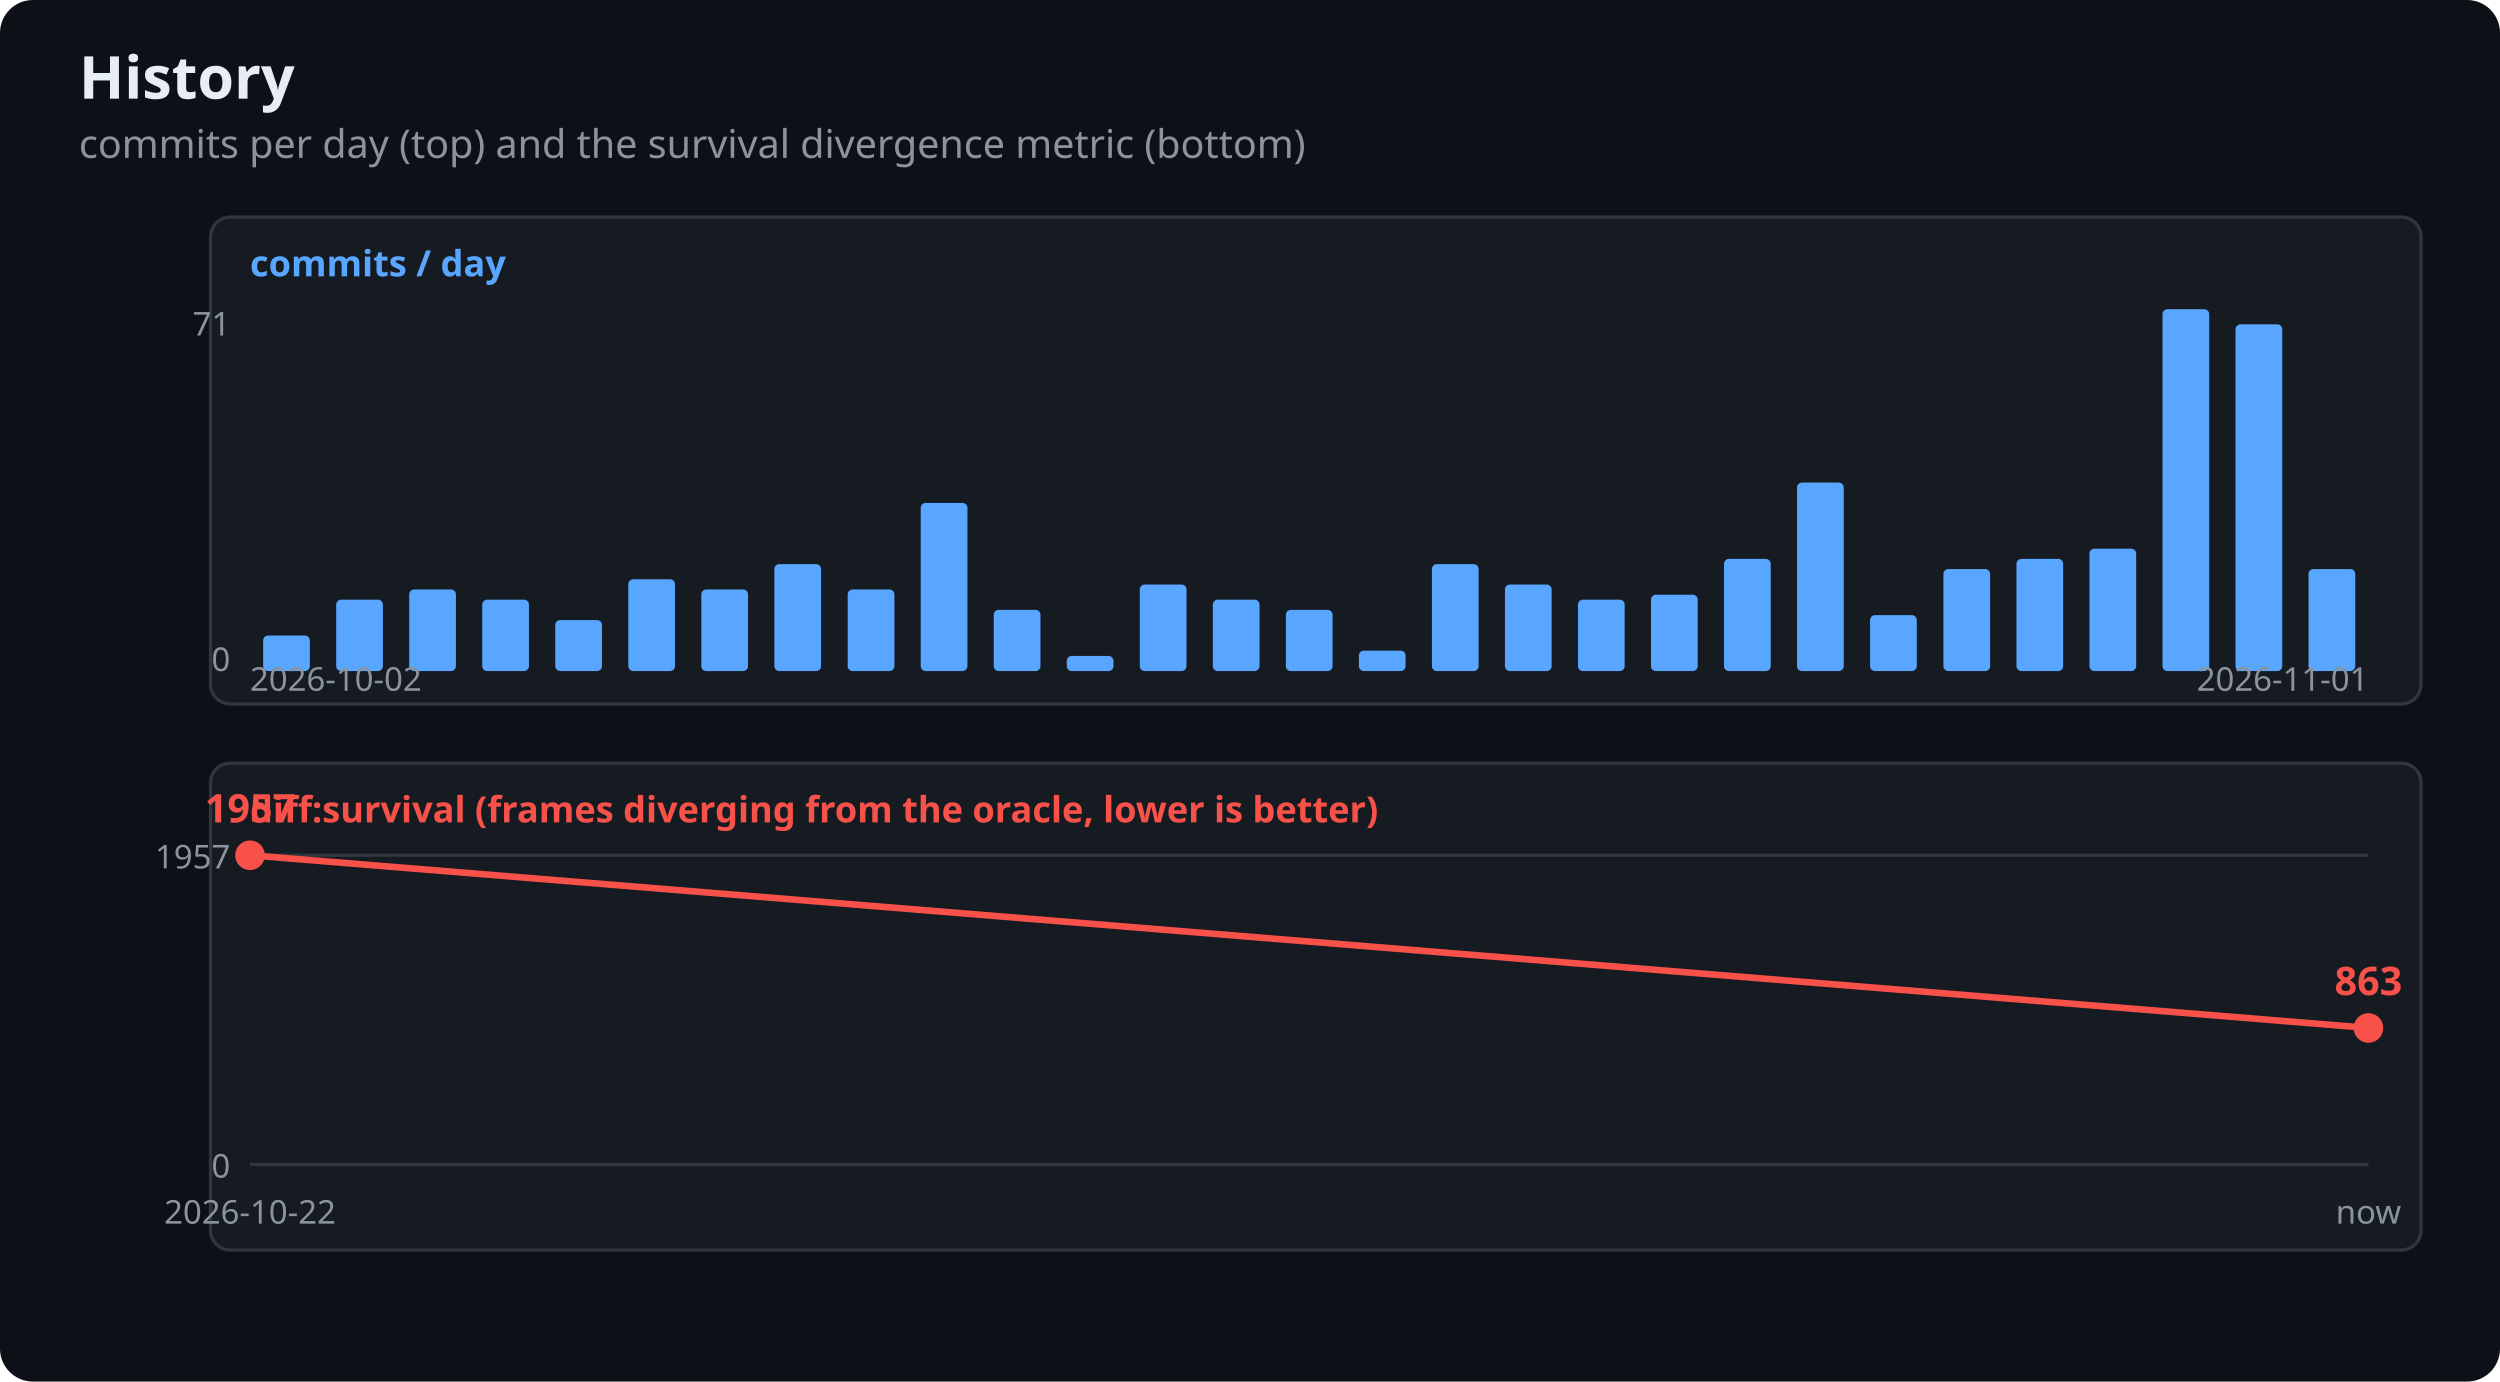
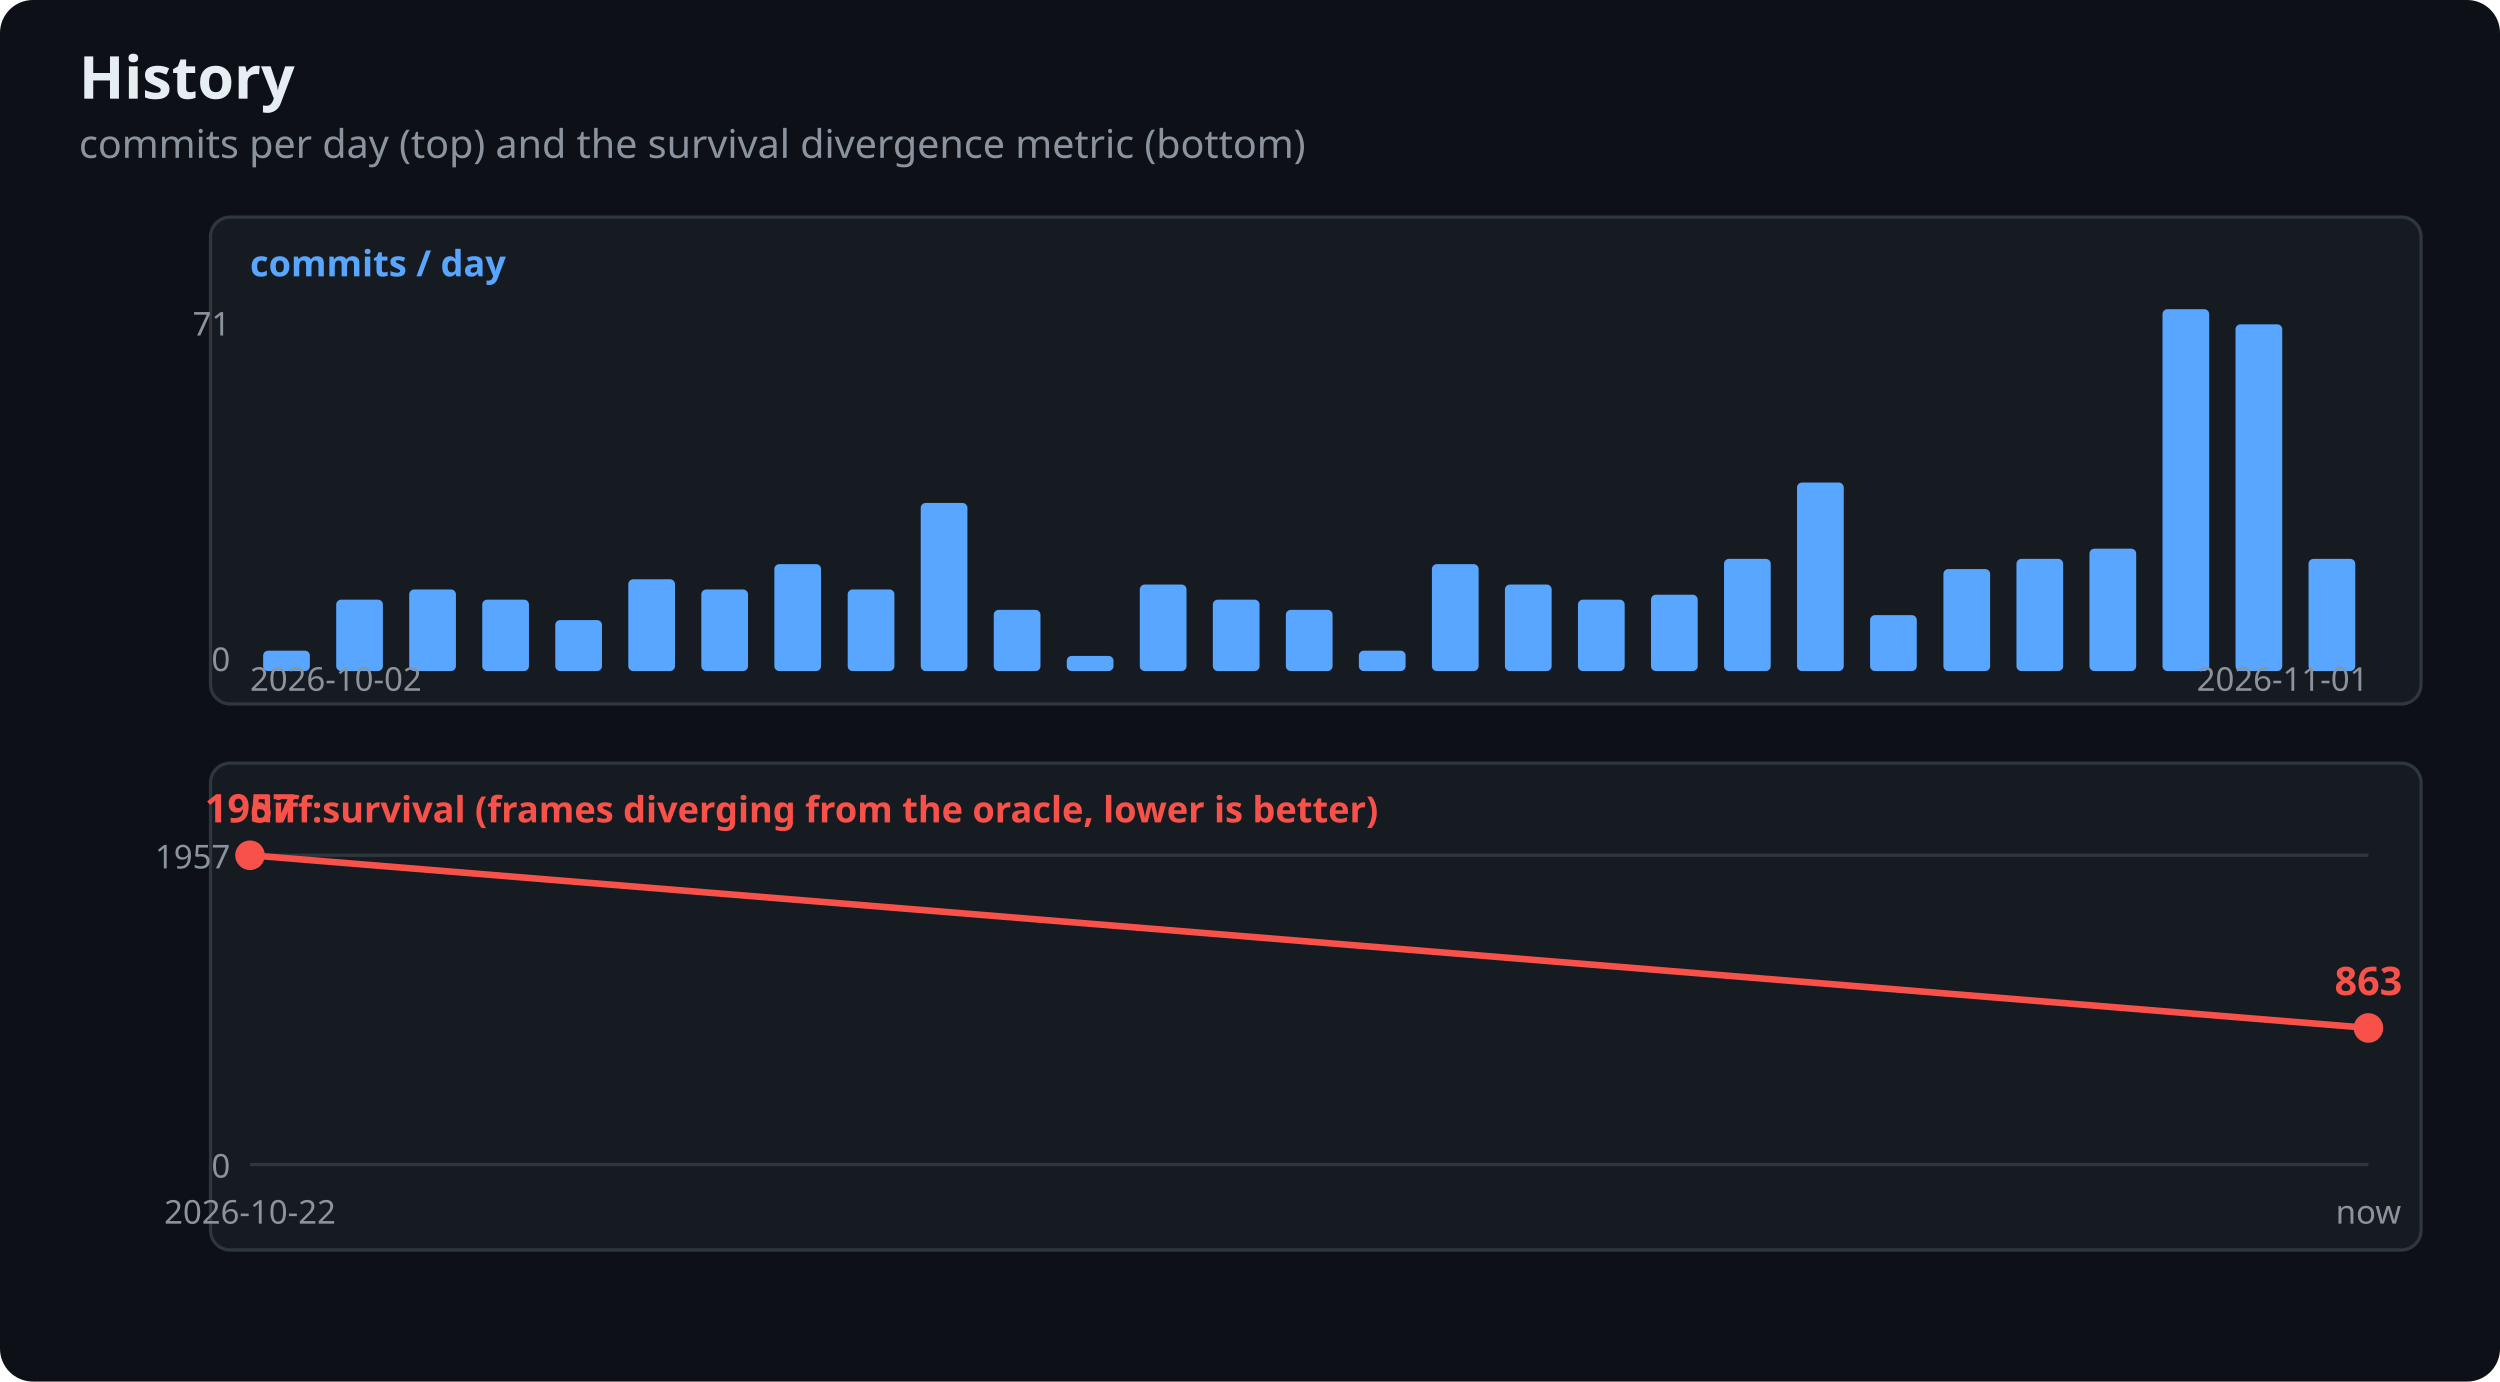
<svg xmlns="http://www.w3.org/2000/svg" width="760" height="420" viewBox="0 0 760 420" font-family="Segoe UI,Ubuntu,sans-serif">
  <rect width="760" height="420" rx="10" fill="#0d1117" />
  <text x="24" y="30" fill="#e6edf3" font-size="18" font-weight="600">History</text>
  <text x="24" y="48" fill="#8b949e" font-size="12">commits per day (top) and the survival divergence metric (bottom)</text>
  <rect x="64" y="66" width="672" height="148" fill="#161b22" stroke="#30363d" rx="6" />
  <text x="76" y="84" fill="#58a6ff" font-size="11" font-weight="600">commits / day</text>
-   <rect x="80.0" y="193.2" width="14.2" height="10.8" fill="#58a6ff" rx="1.5" />
+   <rect x="80.0" y="197.8" width="14.2" height="6.2" fill="#58a6ff" rx="1.5" />
  <rect x="102.2" y="182.3" width="14.2" height="21.7" fill="#58a6ff" rx="1.5" />
  <rect x="124.4" y="179.2" width="14.2" height="24.8" fill="#58a6ff" rx="1.5" />
  <rect x="146.6" y="182.3" width="14.2" height="21.7" fill="#58a6ff" rx="1.5" />
  <rect x="168.8" y="188.5" width="14.2" height="15.5" fill="#58a6ff" rx="1.5" />
  <rect x="191.0" y="176.1" width="14.2" height="27.9" fill="#58a6ff" rx="1.5" />
  <rect x="213.2" y="179.2" width="14.2" height="24.8" fill="#58a6ff" rx="1.5" />
  <rect x="235.4" y="171.5" width="14.2" height="32.5" fill="#58a6ff" rx="1.5" />
  <rect x="257.7" y="179.2" width="14.2" height="24.8" fill="#58a6ff" rx="1.5" />
  <rect x="279.9" y="152.9" width="14.2" height="51.1" fill="#58a6ff" rx="1.5" />
  <rect x="302.1" y="185.4" width="14.2" height="18.6" fill="#58a6ff" rx="1.5" />
  <rect x="324.3" y="199.4" width="14.2" height="4.6" fill="#58a6ff" rx="1.5" />
  <rect x="346.5" y="177.7" width="14.2" height="26.3" fill="#58a6ff" rx="1.5" />
  <rect x="368.7" y="182.3" width="14.2" height="21.7" fill="#58a6ff" rx="1.5" />
  <rect x="390.9" y="185.4" width="14.2" height="18.6" fill="#58a6ff" rx="1.5" />
  <rect x="413.1" y="197.8" width="14.2" height="6.2" fill="#58a6ff" rx="1.5" />
  <rect x="435.3" y="171.5" width="14.2" height="32.5" fill="#58a6ff" rx="1.5" />
  <rect x="457.5" y="177.7" width="14.2" height="26.3" fill="#58a6ff" rx="1.5" />
  <rect x="479.7" y="182.3" width="14.2" height="21.7" fill="#58a6ff" rx="1.5" />
  <rect x="501.9" y="180.8" width="14.2" height="23.2" fill="#58a6ff" rx="1.5" />
  <rect x="524.1" y="169.9" width="14.2" height="34.1" fill="#58a6ff" rx="1.5" />
  <rect x="546.3" y="146.7" width="14.2" height="57.3" fill="#58a6ff" rx="1.5" />
  <rect x="568.5" y="187.0" width="14.2" height="17.0" fill="#58a6ff" rx="1.5" />
  <rect x="590.8" y="173.0" width="14.2" height="31.0" fill="#58a6ff" rx="1.5" />
  <rect x="613.0" y="169.9" width="14.2" height="34.1" fill="#58a6ff" rx="1.5" />
  <rect x="635.2" y="166.8" width="14.2" height="37.2" fill="#58a6ff" rx="1.5" />
  <rect x="657.4" y="94.0" width="14.2" height="110.0" fill="#58a6ff" rx="1.5" />
  <rect x="679.6" y="98.6" width="14.2" height="105.4" fill="#58a6ff" rx="1.5" />
-   <rect x="701.8" y="173.0" width="14.2" height="31.0" fill="#58a6ff" rx="1.5" />
+   <rect x="701.8" y="169.9" width="14.2" height="34.1" fill="#58a6ff" rx="1.5" />
  <text x="70" y="102" fill="#8b949e" font-size="10" text-anchor="end">71</text>
  <text x="70" y="204" fill="#8b949e" font-size="10" text-anchor="end">0</text>
  <text x="76" y="210" fill="#8b949e" font-size="10">2026-10-02</text>
  <text x="720" y="210" fill="#8b949e" font-size="10" text-anchor="end">2026-11-01</text>
  <rect x="64" y="232" width="672" height="148" fill="#161b22" stroke="#30363d" rx="6" />
  <text x="76" y="250" fill="#f85149" font-size="11" font-weight="600">diff:survival (frames diverging from the oracle, lower is better)</text>
  <line x1="76" y1="354.0" x2="720" y2="354.0" stroke="#30363d" stroke-width="1" />
  <text x="70" y="358.0" fill="#8b949e" font-size="10" text-anchor="end">0</text>
  <line x1="76" y1="260.0" x2="720" y2="260.0" stroke="#30363d" stroke-width="1" />
  <text x="70" y="264.0" fill="#8b949e" font-size="10" text-anchor="end">1957</text>
  <circle cx="76.0" cy="260.0" r="4.5" fill="#f85149" />
  <text x="76.0" y="250.0" fill="#f85149" font-size="12" font-weight="600" text-anchor="middle">1957</text>
  <text x="76.0" y="372" fill="#8b949e" font-size="10" text-anchor="middle">2026-10-22</text>
  <circle cx="720.0" cy="312.5" r="4.5" fill="#f85149" />
  <text x="720.0" y="302.5" fill="#f85149" font-size="12" font-weight="600" text-anchor="middle">863</text>
  <text x="720.0" y="372" fill="#8b949e" font-size="10" text-anchor="middle">now</text>
  <polyline points="76.0,260.0 720.0,312.5" fill="none" stroke="#f85149" stroke-width="2" />
</svg>
